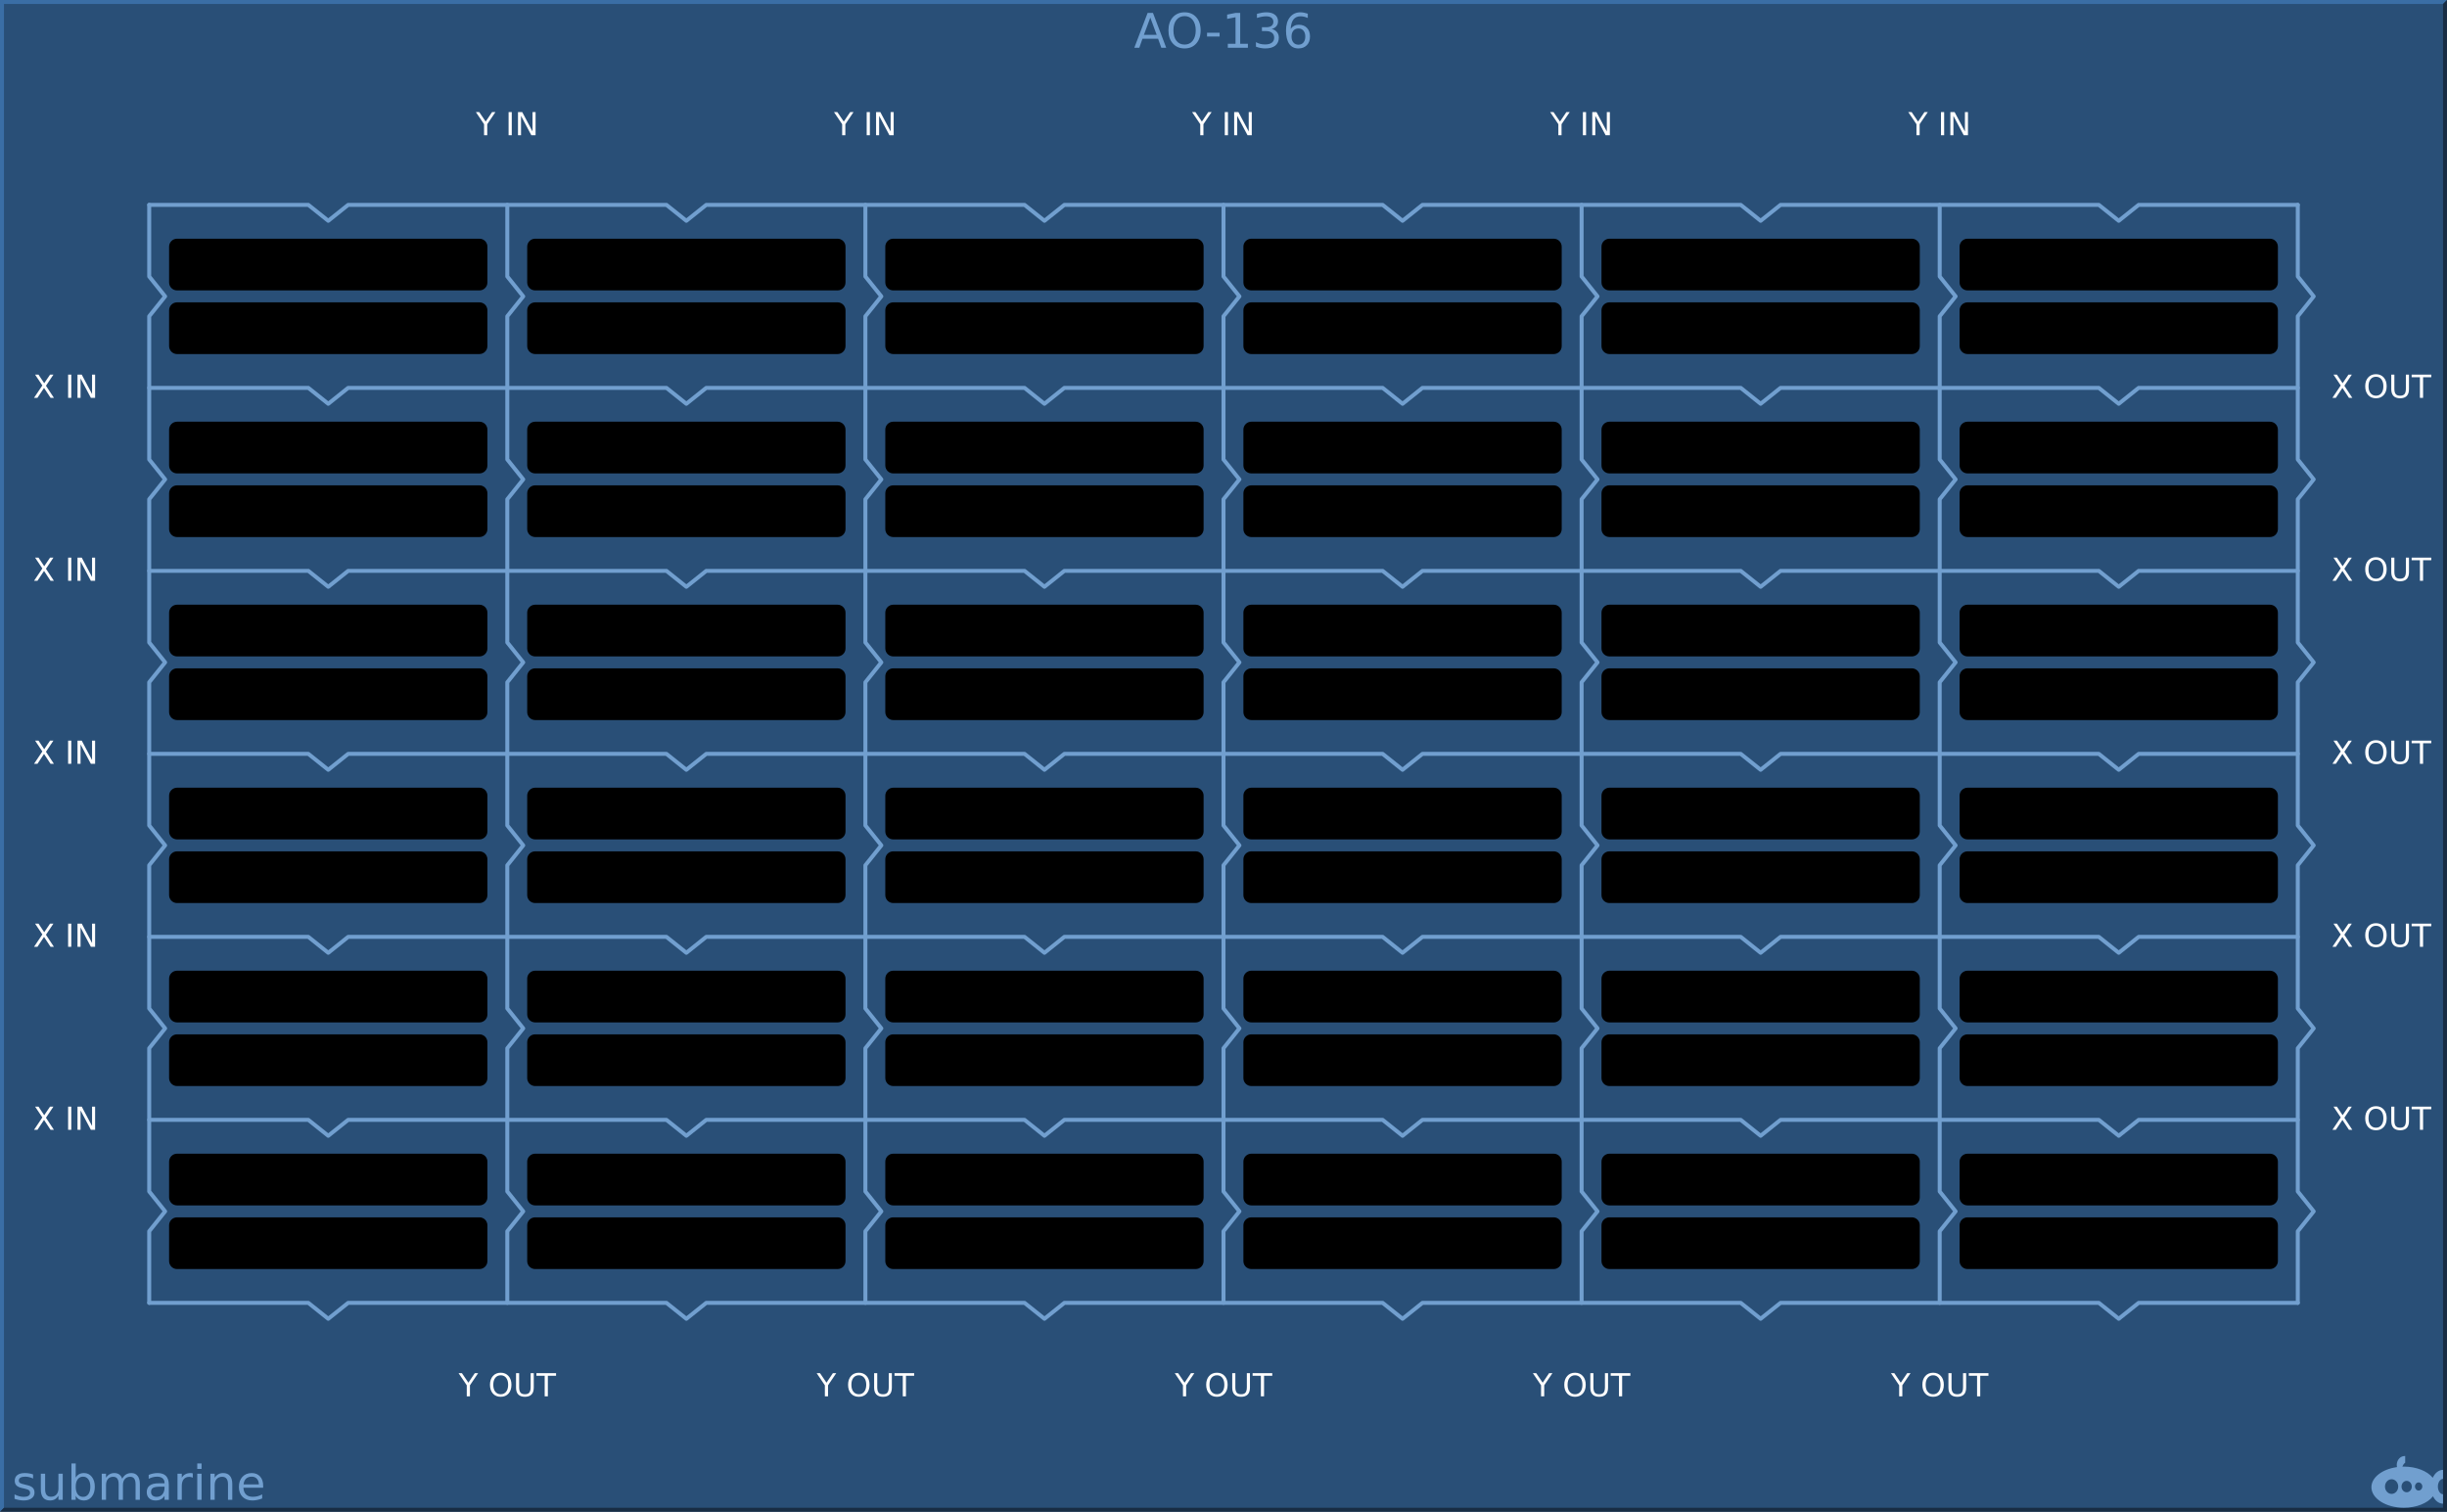
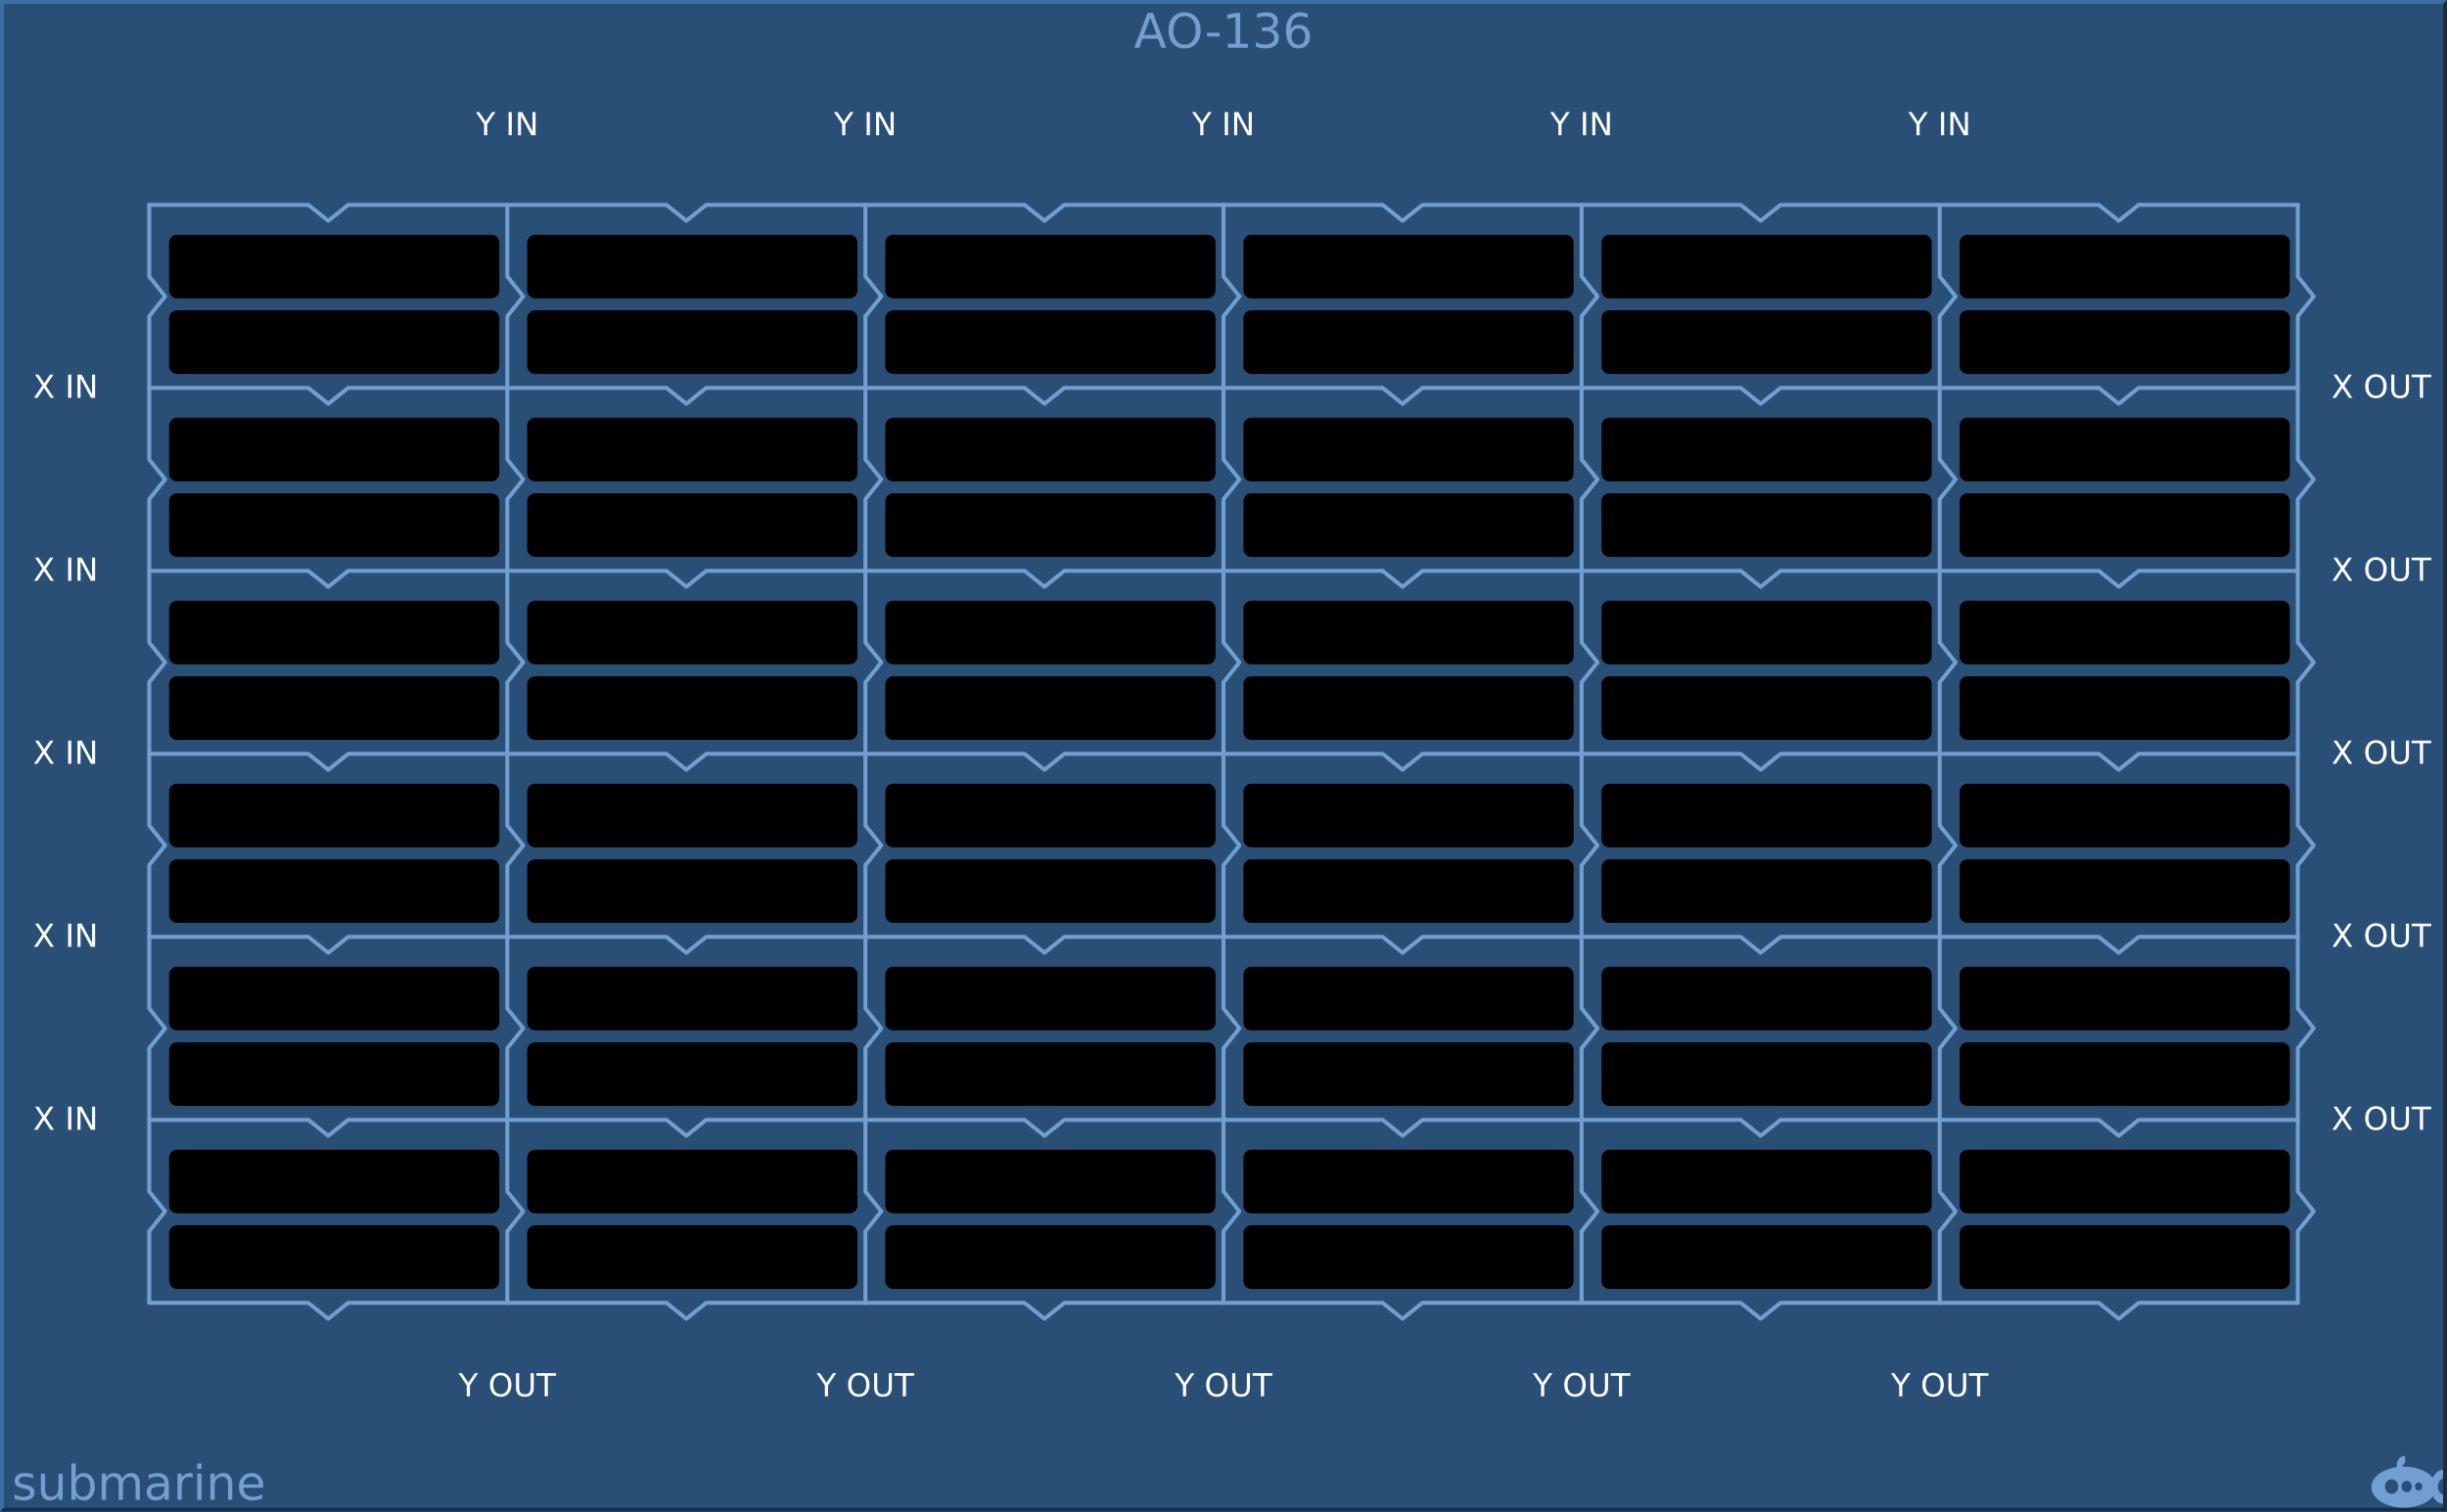
<svg xmlns="http://www.w3.org/2000/svg" width="615px" height="380px" version="1.1" id="svg4226">
  <g id="background">
    <rect x="0" y="0" width="615" height="380" style="fill:#294f77;stroke:none;" id="rect4255" />
    <path style="fill:#3a6ea5;fill-rule:nonzero;stroke:none" d="m 0 380 v -380 h 615 l -1 1 h -613 v 378 z" id="path4230" />
    <path style="fill:#182d44;fill-rule:nonzero;stroke:none" d="m 0 380 h 615 v -380 l -1 1 v 378 h -613 z" id="path4232" />
  </g>
  <g id="logo" fill="#719fcf" font-family="DejaVu Sans" font-size="12">
    <path d="m 604.354,366 a 1.985,2.252 0 0 0 -1.985,2.252 1.985,2.252 0 0 0 0.059,0.532 A 8.169,5.169 0 0 0 596,373.831 8.169,5.169 0 0 0 604.169,379 8.169,5.169 0 0 0 611.483,376.12 3.046,4.248 0 0 0 614,377.976 l 0,-2.358 a 1.338,1.945 0 0 1 -1.292,-1.942 1.338,1.945 0 0 1 1.292,-1.943 l 0,-2.254 a 3.046,4.248 0 0 0 -2.574,1.979 8.169,5.169 0 0 0 -7.257,-2.798 8.169,5.169 0 0 0 -0.373,0.012 1.754,2.047 0 0 1 0.696,-1.002 l 0,-1.666 A 1.985,2.252 0 0 0 604.354,366 Z m -3.277,5.835 a 1.662,1.843 0 0 1 1.662,1.843 1.662,1.843 0 0 1 -1.662,1.843 1.662,1.843 0 0 1 -1.661,-1.843 1.662,1.843 0 0 1 1.661,-1.843 z m 3.785,0.409 a 1.292,1.433 0 0 1 1.292,1.433 1.292,1.433 0 0 1 -1.292,1.433 1.292,1.433 0 0 1 -1.292,-1.433 1.292,1.433 0 0 1 1.292,-1.433 z m 3.009,0.389 a 0.923,1.024 0 0 1 0.923,1.024 0.923,1.024 0 0 1 -0.923,1.024 0.923,1.024 0 0 1 -0.923,-1.024 0.923,1.024 0 0 1 0.923,-1.024 z" id="path4136" />
    <text x="3" y="377" id="text4236">submarine</text>
    <text x="307.5" y="12" text-anchor="middle">AO-136</text>
  </g>
  <g id="group1" font-family="DejaVu Sans" font-size="8" stroke="#ffffff" stroke-width="1" stroke-linecap="round" stroke-linejoin="round" fill="none">
    <g stroke="#719fcf">
      <path d="m 37.5 51.5 h 40 l 5 4 l 5 -4 h 80 l 5 4 l 5 -4 h 80 l 5 4 l 5 -4 h 80 l 5 4 l 5 -4 h 80 l 5 4 l 5 -4 h 80 l 5 4 l 5 -4 h 40" />
      <path d="m 37.5 97.5 h 40 l 5 4 l 5 -4 h 80 l 5 4 l 5 -4 h 80 l 5 4 l 5 -4 h 80 l 5 4 l 5 -4 h 80 l 5 4 l 5 -4 h 80 l 5 4 l 5 -4 h 40" />
      <path d="m 37.5 143.5 h 40 l 5 4 l 5 -4 h 80 l 5 4 l 5 -4 h 80 l 5 4 l 5 -4 h 80 l 5 4 l 5 -4 h 80 l 5 4 l 5 -4 h 80 l 5 4 l 5 -4 h 40" />
      <path d="m 37.5 189.5 h 40 l 5 4 l 5 -4 h 80 l 5 4 l 5 -4 h 80 l 5 4 l 5 -4 h 80 l 5 4 l 5 -4 h 80 l 5 4 l 5 -4 h 80 l 5 4 l 5 -4 h 40" />
      <path d="m 37.5 235.5 h 40 l 5 4 l 5 -4 h 80 l 5 4 l 5 -4 h 80 l 5 4 l 5 -4 h 80 l 5 4 l 5 -4 h 80 l 5 4 l 5 -4 h 80 l 5 4 l 5 -4 h 40" />
      <path d="m 37.5 281.5 h 40 l 5 4 l 5 -4 h 80 l 5 4 l 5 -4 h 80 l 5 4 l 5 -4 h 80 l 5 4 l 5 -4 h 80 l 5 4 l 5 -4 h 80 l 5 4 l 5 -4 h 40" />
      <path d="m 37.5 327.5 h 40 l 5 4 l 5 -4 h 80 l 5 4 l 5 -4 h 80 l 5 4 l 5 -4 h 80 l 5 4 l 5 -4 h 80 l 5 4 l 5 -4 h 80 l 5 4 l 5 -4 h 40" />
      <path d="m 37.5 51.5 v 18 l 4 5 l -4 5 v 36 l 4 5 l -4 5 v 36 l 4 5 l -4 5 v 36 l 4 5 l -4 5 v 36 l 4 5 l -4 5 v 36 l 4 5 l -4 5 v 18" />
      <path d="m 127.5 51.5 v 18 l 4 5 l -4 5 v 36 l 4 5 l -4 5 v 36 l 4 5 l -4 5 v 36 l 4 5 l -4 5 v 36 l 4 5 l -4 5 v 36 l 4 5 l -4 5 v 18" />
      <path d="m 217.5 51.5 v 18 l 4 5 l -4 5 v 36 l 4 5 l -4 5 v 36 l 4 5 l -4 5 v 36 l 4 5 l -4 5 v 36 l 4 5 l -4 5 v 36 l 4 5 l -4 5 v 18" />
      <path d="m 307.5 51.5 v 18 l 4 5 l -4 5 v 36 l 4 5 l -4 5 v 36 l 4 5 l -4 5 v 36 l 4 5 l -4 5 v 36 l 4 5 l -4 5 v 36 l 4 5 l -4 5 v 18" />
      <path d="m 397.5 51.5 v 18 l 4 5 l -4 5 v 36 l 4 5 l -4 5 v 36 l 4 5 l -4 5 v 36 l 4 5 l -4 5 v 36 l 4 5 l -4 5 v 36 l 4 5 l -4 5 v 18" />
      <path d="m 487.5 51.5 v 18 l 4 5 l -4 5 v 36 l 4 5 l -4 5 v 36 l 4 5 l -4 5 v 36 l 4 5 l -4 5 v 36 l 4 5 l -4 5 v 36 l 4 5 l -4 5 v 18" />
      <path d="m 577.5 51.5 v 18 l 4 5 l -4 5 v 36 l 4 5 l -4 5 v 36 l 4 5 l -4 5 v 36 l 4 5 l -4 5 v 36 l 4 5 l -4 5 v 36 l 4 5 l -4 5 v 18" />
    </g>
    <g fill="#000000" stroke="none">
-       <rect x="42.5" y="60" width="80" height="13" rx="2" ry="2" />
-       <rect x="42.5" y="76" width="80" height="13" rx="2" ry="2" />
-       <rect x="42.5" y="106" width="80" height="13" rx="2" ry="2" />
-       <rect x="42.5" y="122" width="80" height="13" rx="2" ry="2" />
-       <rect x="42.5" y="152" width="80" height="13" rx="2" ry="2" />
-       <rect x="42.5" y="168" width="80" height="13" rx="2" ry="2" />
-       <rect x="42.5" y="198" width="80" height="13" rx="2" ry="2" />
-       <rect x="42.5" y="214" width="80" height="13" rx="2" ry="2" />
-       <rect x="42.5" y="244" width="80" height="13" rx="2" ry="2" />
-       <rect x="42.5" y="260" width="80" height="13" rx="2" ry="2" />
-       <rect x="42.5" y="290" width="80" height="13" rx="2" ry="2" />
-       <rect x="42.5" y="306" width="80" height="13" rx="2" ry="2" />
-       <rect x="132.5" y="60" width="80" height="13" rx="2" ry="2" />
-       <rect x="132.5" y="76" width="80" height="13" rx="2" ry="2" />
-       <rect x="132.5" y="106" width="80" height="13" rx="2" ry="2" />
-       <rect x="132.5" y="122" width="80" height="13" rx="2" ry="2" />
-       <rect x="132.5" y="152" width="80" height="13" rx="2" ry="2" />
-       <rect x="132.5" y="168" width="80" height="13" rx="2" ry="2" />
-       <rect x="132.5" y="198" width="80" height="13" rx="2" ry="2" />
-       <rect x="132.5" y="214" width="80" height="13" rx="2" ry="2" />
-       <rect x="132.5" y="244" width="80" height="13" rx="2" ry="2" />
-       <rect x="132.5" y="260" width="80" height="13" rx="2" ry="2" />
-       <rect x="132.5" y="290" width="80" height="13" rx="2" ry="2" />
-       <rect x="132.5" y="306" width="80" height="13" rx="2" ry="2" />
-       <rect x="222.5" y="60" width="80" height="13" rx="2" ry="2" />
-       <rect x="222.5" y="76" width="80" height="13" rx="2" ry="2" />
-       <rect x="222.5" y="106" width="80" height="13" rx="2" ry="2" />
-       <rect x="222.5" y="122" width="80" height="13" rx="2" ry="2" />
-       <rect x="222.5" y="152" width="80" height="13" rx="2" ry="2" />
-       <rect x="222.5" y="168" width="80" height="13" rx="2" ry="2" />
-       <rect x="222.5" y="198" width="80" height="13" rx="2" ry="2" />
-       <rect x="222.5" y="214" width="80" height="13" rx="2" ry="2" />
-       <rect x="222.5" y="244" width="80" height="13" rx="2" ry="2" />
-       <rect x="222.5" y="260" width="80" height="13" rx="2" ry="2" />
-       <rect x="222.5" y="290" width="80" height="13" rx="2" ry="2" />
-       <rect x="222.5" y="306" width="80" height="13" rx="2" ry="2" />
-       <rect x="312.5" y="60" width="80" height="13" rx="2" ry="2" />
-       <rect x="312.5" y="76" width="80" height="13" rx="2" ry="2" />
-       <rect x="312.5" y="106" width="80" height="13" rx="2" ry="2" />
-       <rect x="312.5" y="122" width="80" height="13" rx="2" ry="2" />
-       <rect x="312.5" y="152" width="80" height="13" rx="2" ry="2" />
-       <rect x="312.5" y="168" width="80" height="13" rx="2" ry="2" />
-       <rect x="312.5" y="198" width="80" height="13" rx="2" ry="2" />
-       <rect x="312.5" y="214" width="80" height="13" rx="2" ry="2" />
-       <rect x="312.5" y="244" width="80" height="13" rx="2" ry="2" />
-       <rect x="312.5" y="260" width="80" height="13" rx="2" ry="2" />
-       <rect x="312.5" y="290" width="80" height="13" rx="2" ry="2" />
-       <rect x="312.5" y="306" width="80" height="13" rx="2" ry="2" />
-       <rect x="402.5" y="60" width="80" height="13" rx="2" ry="2" />
-       <rect x="402.5" y="76" width="80" height="13" rx="2" ry="2" />
-       <rect x="402.5" y="106" width="80" height="13" rx="2" ry="2" />
-       <rect x="402.5" y="122" width="80" height="13" rx="2" ry="2" />
-       <rect x="402.5" y="152" width="80" height="13" rx="2" ry="2" />
-       <rect x="402.5" y="168" width="80" height="13" rx="2" ry="2" />
-       <rect x="402.5" y="198" width="80" height="13" rx="2" ry="2" />
-       <rect x="402.5" y="214" width="80" height="13" rx="2" ry="2" />
-       <rect x="402.5" y="244" width="80" height="13" rx="2" ry="2" />
-       <rect x="402.5" y="260" width="80" height="13" rx="2" ry="2" />
-       <rect x="402.5" y="290" width="80" height="13" rx="2" ry="2" />
-       <rect x="402.5" y="306" width="80" height="13" rx="2" ry="2" />
-       <rect x="492.5" y="60" width="80" height="13" rx="2" ry="2" />
-       <rect x="492.5" y="76" width="80" height="13" rx="2" ry="2" />
-       <rect x="492.5" y="106" width="80" height="13" rx="2" ry="2" />
-       <rect x="492.5" y="122" width="80" height="13" rx="2" ry="2" />
-       <rect x="492.5" y="152" width="80" height="13" rx="2" ry="2" />
-       <rect x="492.5" y="168" width="80" height="13" rx="2" ry="2" />
-       <rect x="492.5" y="198" width="80" height="13" rx="2" ry="2" />
-       <rect x="492.5" y="214" width="80" height="13" rx="2" ry="2" />
-       <rect x="492.5" y="244" width="80" height="13" rx="2" ry="2" />
-       <rect x="492.5" y="260" width="80" height="13" rx="2" ry="2" />
-       <rect x="492.5" y="290" width="80" height="13" rx="2" ry="2" />
-       <rect x="492.5" y="306" width="80" height="13" rx="2" ry="2" />
+       <rect x="42.5" y="59" width="83" height="16" rx="2" ry="2" />
+       <rect x="42.5" y="78" width="83" height="16" rx="2" ry="2" />
+       <rect x="42.5" y="105" width="83" height="16" rx="2" ry="2" />
+       <rect x="42.5" y="124" width="83" height="16" rx="2" ry="2" />
+       <rect x="42.5" y="151" width="83" height="16" rx="2" ry="2" />
+       <rect x="42.5" y="170" width="83" height="16" rx="2" ry="2" />
+       <rect x="42.5" y="197" width="83" height="16" rx="2" ry="2" />
+       <rect x="42.5" y="216" width="83" height="16" rx="2" ry="2" />
+       <rect x="42.5" y="243" width="83" height="16" rx="2" ry="2" />
+       <rect x="42.5" y="262" width="83" height="16" rx="2" ry="2" />
+       <rect x="42.5" y="289" width="83" height="16" rx="2" ry="2" />
+       <rect x="42.5" y="308" width="83" height="16" rx="2" ry="2" />
+       <rect x="132.5" y="59" width="83" height="16" rx="2" ry="2" />
+       <rect x="132.5" y="78" width="83" height="16" rx="2" ry="2" />
+       <rect x="132.5" y="105" width="83" height="16" rx="2" ry="2" />
+       <rect x="132.5" y="124" width="83" height="16" rx="2" ry="2" />
+       <rect x="132.5" y="151" width="83" height="16" rx="2" ry="2" />
+       <rect x="132.5" y="170" width="83" height="16" rx="2" ry="2" />
+       <rect x="132.5" y="197" width="83" height="16" rx="2" ry="2" />
+       <rect x="132.5" y="216" width="83" height="16" rx="2" ry="2" />
+       <rect x="132.5" y="243" width="83" height="16" rx="2" ry="2" />
+       <rect x="132.5" y="262" width="83" height="16" rx="2" ry="2" />
+       <rect x="132.5" y="289" width="83" height="16" rx="2" ry="2" />
+       <rect x="132.5" y="308" width="83" height="16" rx="2" ry="2" />
+       <rect x="222.5" y="59" width="83" height="16" rx="2" ry="2" />
+       <rect x="222.5" y="78" width="83" height="16" rx="2" ry="2" />
+       <rect x="222.5" y="105" width="83" height="16" rx="2" ry="2" />
+       <rect x="222.5" y="124" width="83" height="16" rx="2" ry="2" />
+       <rect x="222.5" y="151" width="83" height="16" rx="2" ry="2" />
+       <rect x="222.5" y="170" width="83" height="16" rx="2" ry="2" />
+       <rect x="222.5" y="197" width="83" height="16" rx="2" ry="2" />
+       <rect x="222.5" y="216" width="83" height="16" rx="2" ry="2" />
+       <rect x="222.5" y="243" width="83" height="16" rx="2" ry="2" />
+       <rect x="222.5" y="262" width="83" height="16" rx="2" ry="2" />
+       <rect x="222.5" y="289" width="83" height="16" rx="2" ry="2" />
+       <rect x="222.5" y="308" width="83" height="16" rx="2" ry="2" />
+       <rect x="312.5" y="59" width="83" height="16" rx="2" ry="2" />
+       <rect x="312.5" y="78" width="83" height="16" rx="2" ry="2" />
+       <rect x="312.5" y="105" width="83" height="16" rx="2" ry="2" />
+       <rect x="312.5" y="124" width="83" height="16" rx="2" ry="2" />
+       <rect x="312.5" y="151" width="83" height="16" rx="2" ry="2" />
+       <rect x="312.5" y="170" width="83" height="16" rx="2" ry="2" />
+       <rect x="312.5" y="197" width="83" height="16" rx="2" ry="2" />
+       <rect x="312.5" y="216" width="83" height="16" rx="2" ry="2" />
+       <rect x="312.5" y="243" width="83" height="16" rx="2" ry="2" />
+       <rect x="312.5" y="262" width="83" height="16" rx="2" ry="2" />
+       <rect x="312.5" y="289" width="83" height="16" rx="2" ry="2" />
+       <rect x="312.5" y="308" width="83" height="16" rx="2" ry="2" />
+       <rect x="402.5" y="59" width="83" height="16" rx="2" ry="2" />
+       <rect x="402.5" y="78" width="83" height="16" rx="2" ry="2" />
+       <rect x="402.5" y="105" width="83" height="16" rx="2" ry="2" />
+       <rect x="402.5" y="124" width="83" height="16" rx="2" ry="2" />
+       <rect x="402.5" y="151" width="83" height="16" rx="2" ry="2" />
+       <rect x="402.5" y="170" width="83" height="16" rx="2" ry="2" />
+       <rect x="402.5" y="197" width="83" height="16" rx="2" ry="2" />
+       <rect x="402.5" y="216" width="83" height="16" rx="2" ry="2" />
+       <rect x="402.5" y="243" width="83" height="16" rx="2" ry="2" />
+       <rect x="402.5" y="262" width="83" height="16" rx="2" ry="2" />
+       <rect x="402.5" y="289" width="83" height="16" rx="2" ry="2" />
+       <rect x="402.5" y="308" width="83" height="16" rx="2" ry="2" />
+       <rect x="492.5" y="59" width="83" height="16" rx="2" ry="2" />
+       <rect x="492.5" y="78" width="83" height="16" rx="2" ry="2" />
+       <rect x="492.5" y="105" width="83" height="16" rx="2" ry="2" />
+       <rect x="492.5" y="124" width="83" height="16" rx="2" ry="2" />
+       <rect x="492.5" y="151" width="83" height="16" rx="2" ry="2" />
+       <rect x="492.5" y="170" width="83" height="16" rx="2" ry="2" />
+       <rect x="492.5" y="197" width="83" height="16" rx="2" ry="2" />
+       <rect x="492.5" y="216" width="83" height="16" rx="2" ry="2" />
+       <rect x="492.5" y="243" width="83" height="16" rx="2" ry="2" />
+       <rect x="492.5" y="262" width="83" height="16" rx="2" ry="2" />
+       <rect x="492.5" y="289" width="83" height="16" rx="2" ry="2" />
+       <rect x="492.5" y="308" width="83" height="16" rx="2" ry="2" />
    </g>
    <g fill="#ffffff" stroke="none">
      <text x="16.5" y="100" text-anchor="middle">X IN</text>
      <text x="16.5" y="146" text-anchor="middle">X IN</text>
      <text x="16.5" y="192" text-anchor="middle">X IN</text>
      <text x="16.5" y="238" text-anchor="middle">X IN</text>
      <text x="16.5" y="284" text-anchor="middle">X IN</text>
      <text x="598.5" y="100" text-anchor="middle">X OUT</text>
      <text x="598.5" y="146" text-anchor="middle">X OUT</text>
      <text x="598.5" y="192" text-anchor="middle">X OUT</text>
      <text x="598.5" y="238" text-anchor="middle">X OUT</text>
      <text x="598.5" y="284" text-anchor="middle">X OUT</text>
      <text x="127.5" y="34" text-anchor="middle">Y IN</text>
      <text x="127.5" y="351" text-anchor="middle">Y OUT</text>
      <text x="217.5" y="34" text-anchor="middle">Y IN</text>
      <text x="217.5" y="351" text-anchor="middle">Y OUT</text>
      <text x="307.5" y="34" text-anchor="middle">Y IN</text>
      <text x="307.5" y="351" text-anchor="middle">Y OUT</text>
      <text x="397.5" y="34" text-anchor="middle">Y IN</text>
      <text x="397.5" y="351" text-anchor="middle">Y OUT</text>
      <text x="487.5" y="34" text-anchor="middle">Y IN</text>
      <text x="487.5" y="351" text-anchor="middle">Y OUT</text>
    </g>
  </g>
</svg>
